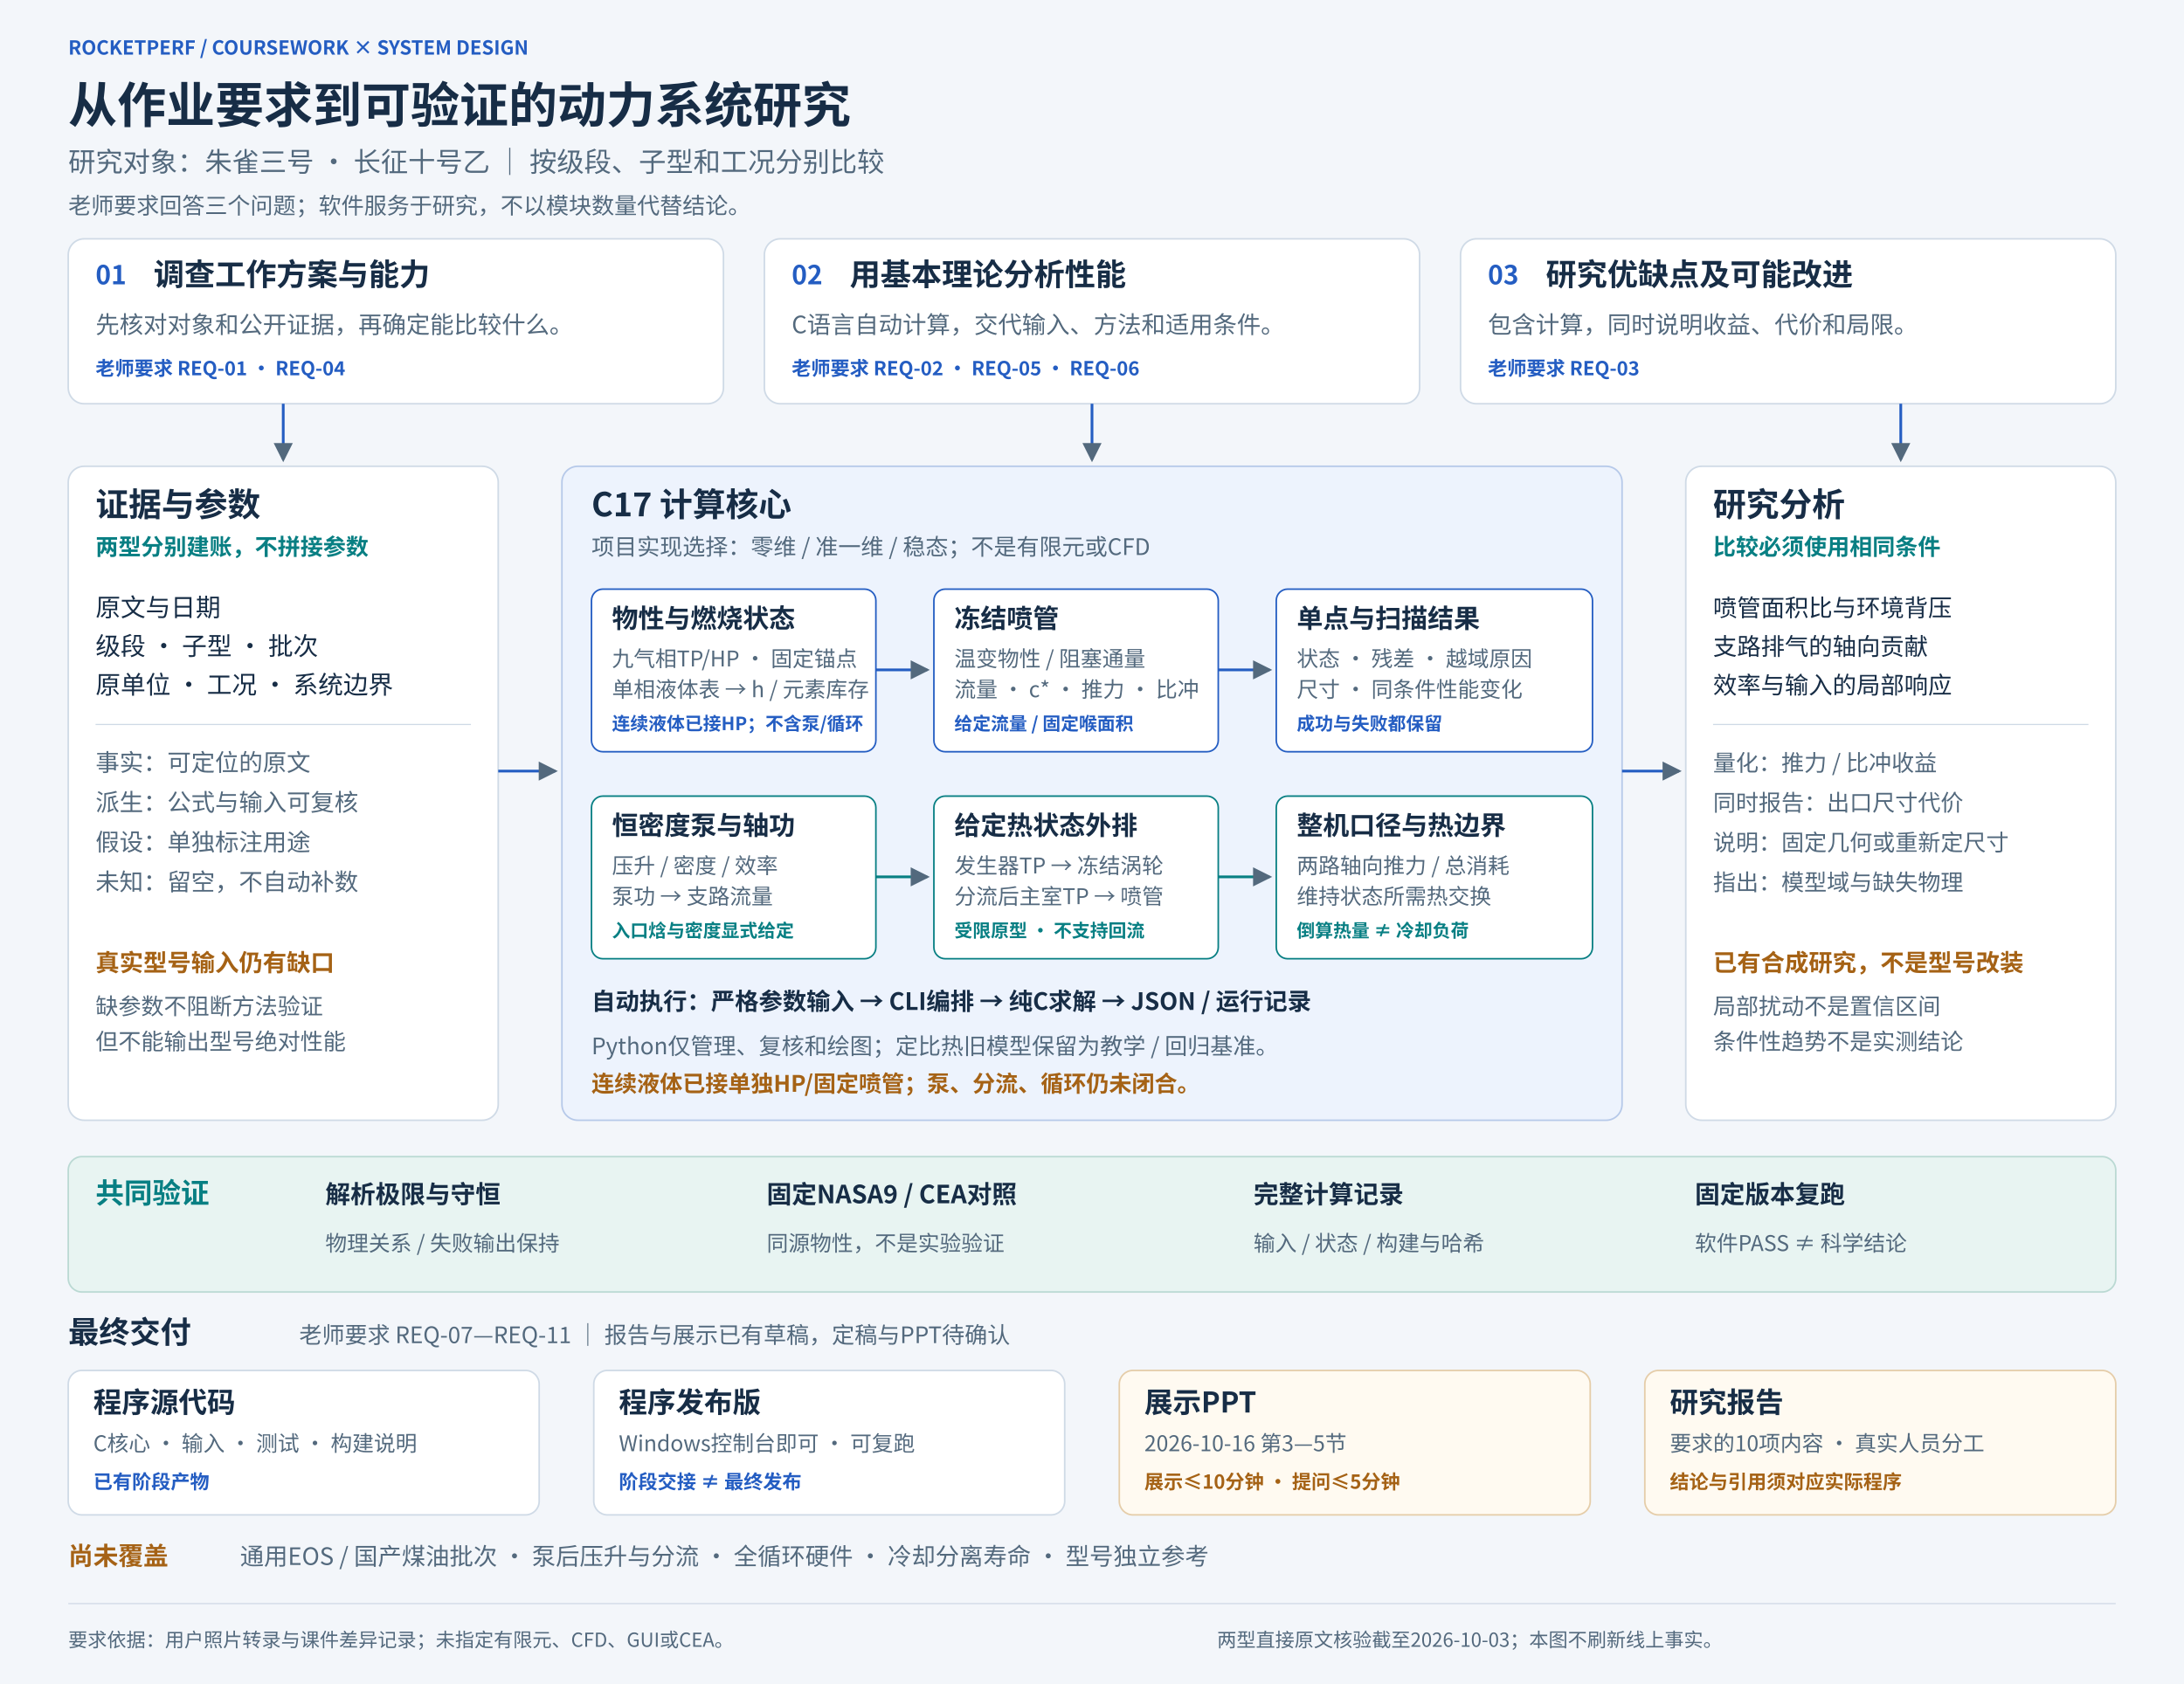
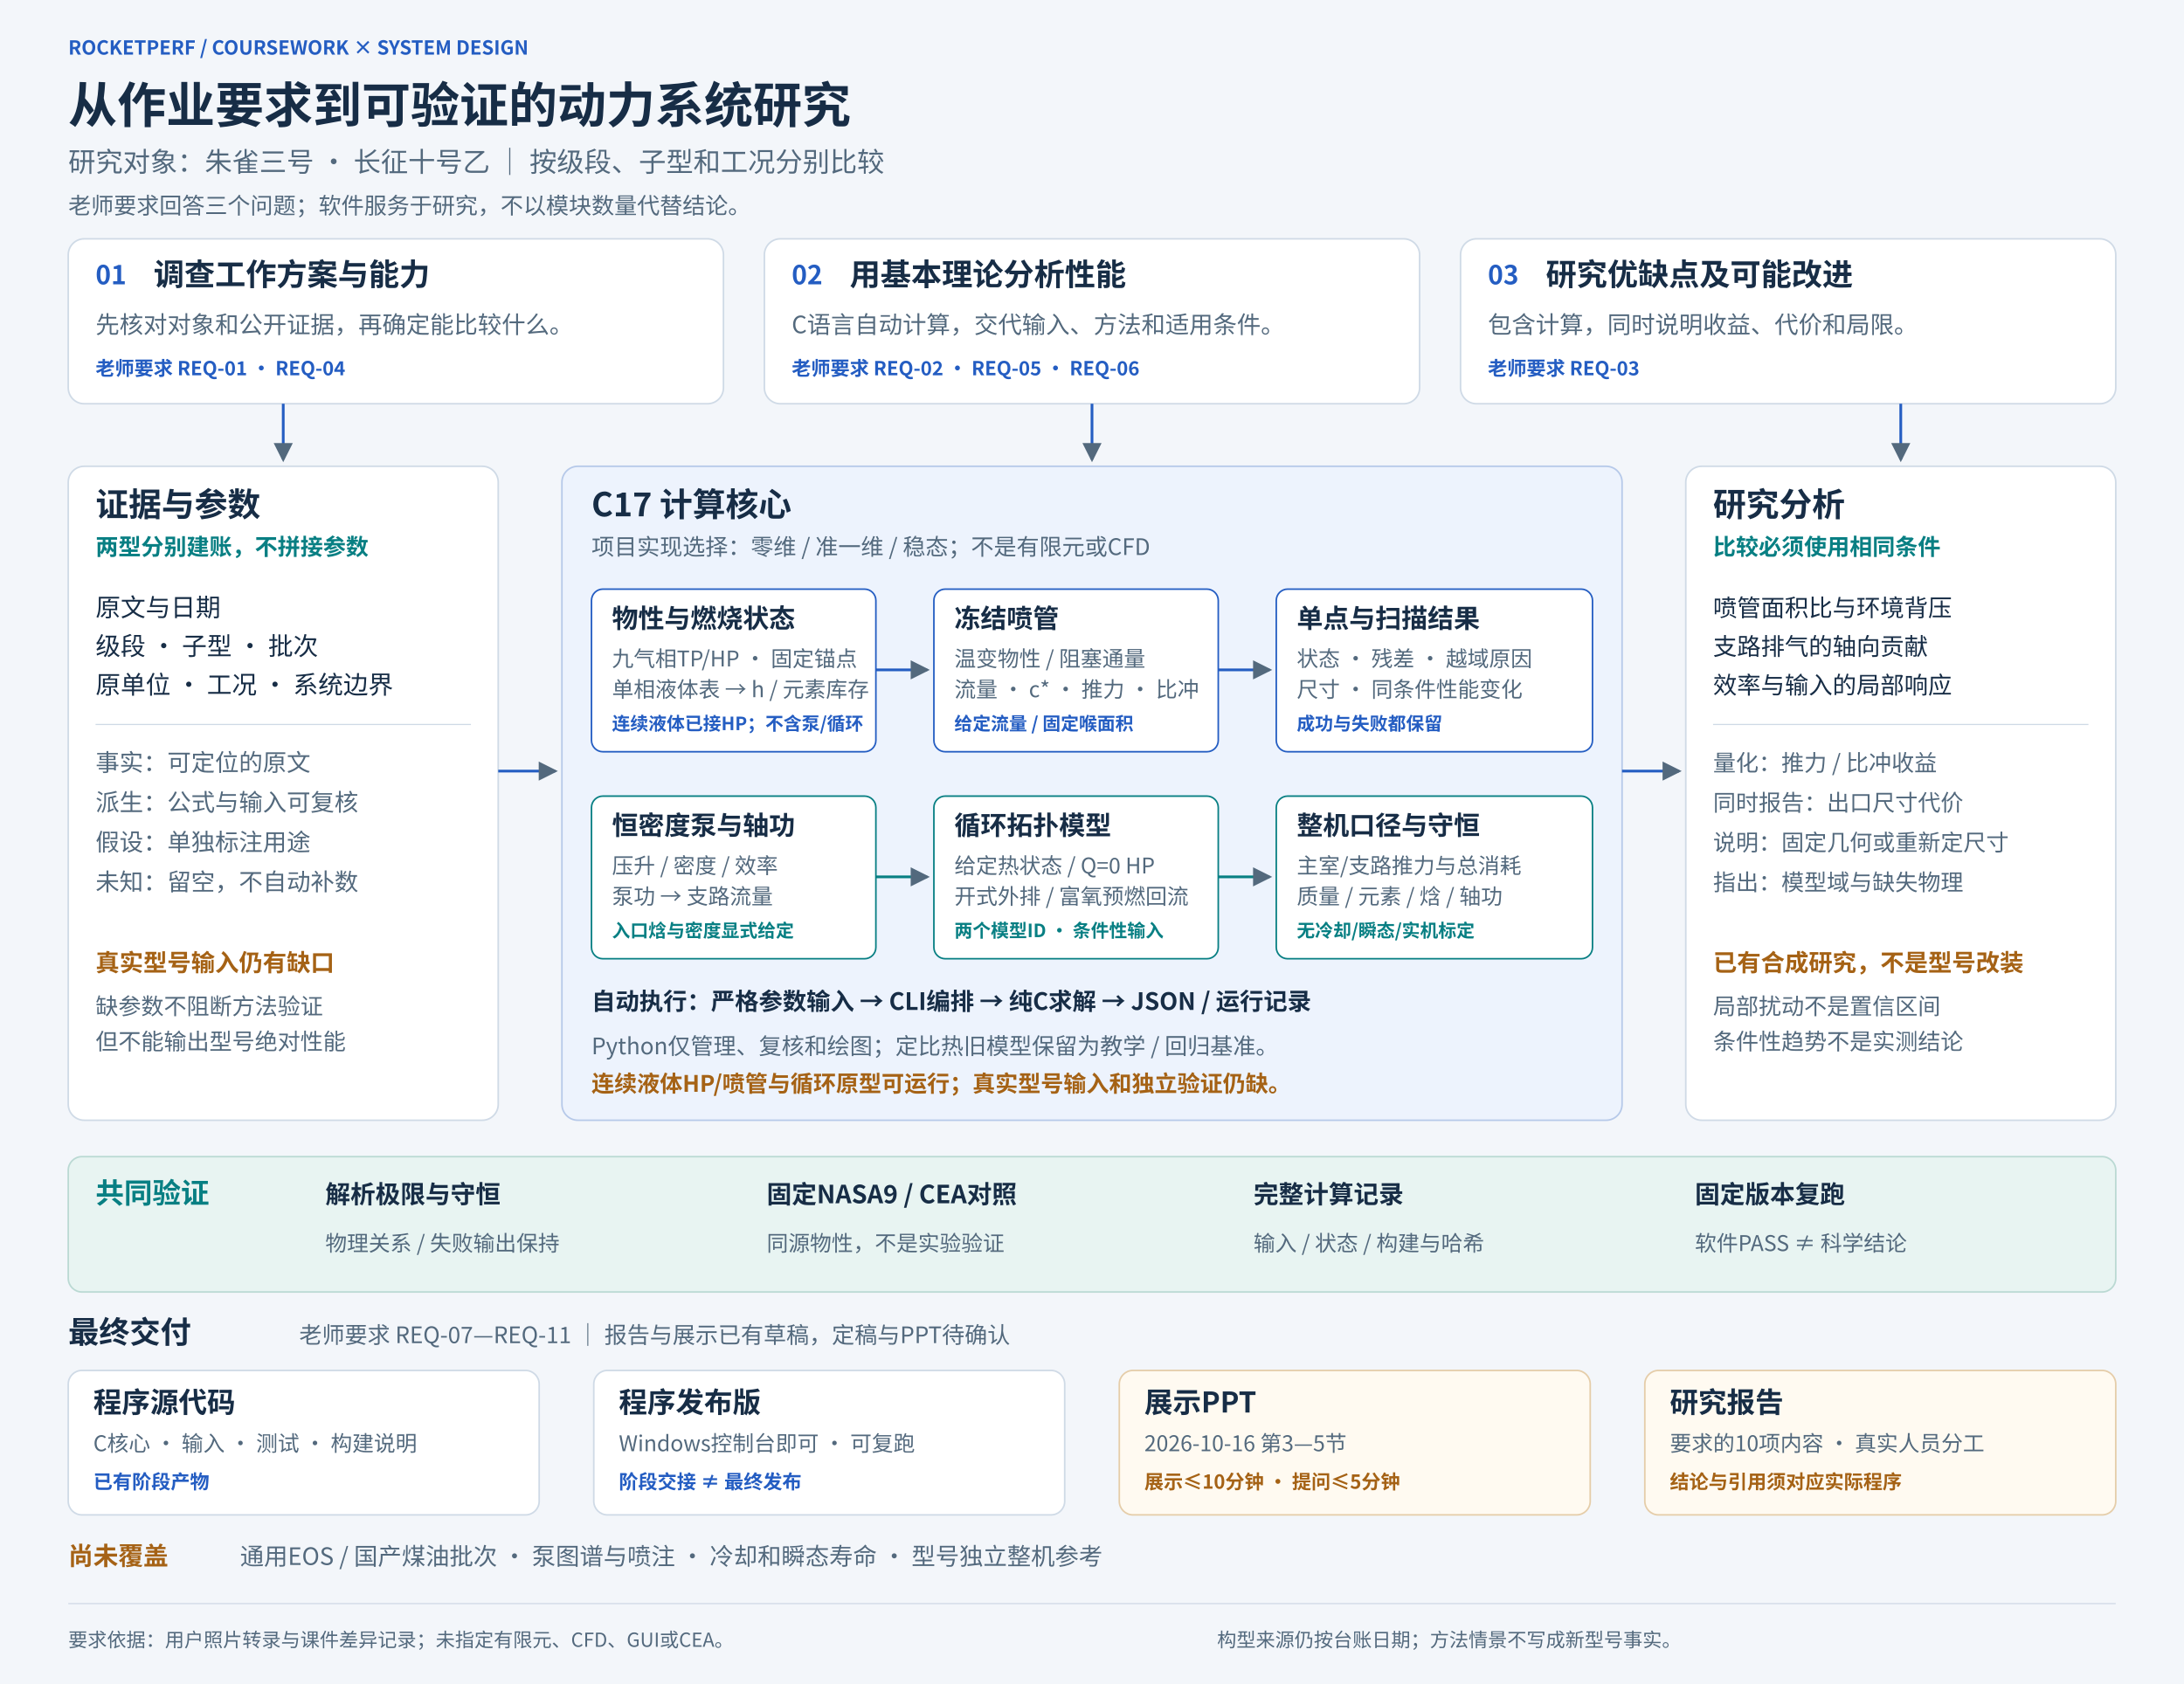
<svg xmlns="http://www.w3.org/2000/svg" width="1920" height="1480" viewBox="0 0 1920 1480" role="img" aria-labelledby="assignment-title assignment-desc">
  <defs>
    <marker id="flow-arrow" markerWidth="7" markerHeight="7" refX="6" refY="3.5" orient="auto">
      <path d="M0,0 L7,3.5 L0,7 Z" fill="#53697d" />
    </marker>
  </defs>
  <g font-family="Microsoft YaHei,Noto Sans CJK SC,Arial,sans-serif">
    <rect x="0" y="0" width="1920" height="1480" rx="0" fill="#f3f6fa" stroke="#f3f6fa" stroke-width="1.4" />
    <text x="60" y="48" font-size="17" fill="#245dc2" font-weight="650">ROCKETPERF  /  COURSEWORK × SYSTEM DESIGN</text>
    <text x="60" y="108" font-size="43" fill="#172d46" font-weight="700">从作业要求到可验证的动力系统研究</text>
    <text x="60" y="151" font-size="24" fill="#53697d" font-weight="400">研究对象：朱雀三号 · 长征十号乙   ｜   按级段、子型和工况分别比较</text>
    <text x="60" y="188" font-size="20" fill="#53697d" font-weight="400">老师要求回答三个问题；软件服务于研究，不以模块数量代替结论。</text>
    <a href="../requirements-map.md">
      <rect x="60" y="210" width="576" height="145" rx="14" fill="#ffffff" stroke="#cfdae6" stroke-width="1.4" />
      <text x="84" y="250" font-size="23" fill="#245dc2" font-weight="650">01</text>
      <text x="135" y="251" font-size="27" fill="#172d46" font-weight="650">调查工作方案与能力</text>
      <text x="84" y="293" font-size="21" fill="#53697d" font-weight="400">先核对对象和公开证据，再确定能比较什么。</text>
      <text x="84" y="330" font-size="17" fill="#245dc2" font-weight="600">老师要求  REQ-01 · REQ-04</text>
    </a>
    <a href="../requirements-map.md">
      <rect x="672" y="210" width="576" height="145" rx="14" fill="#ffffff" stroke="#cfdae6" stroke-width="1.4" />
      <text x="696" y="250" font-size="23" fill="#245dc2" font-weight="650">02</text>
      <text x="747" y="251" font-size="27" fill="#172d46" font-weight="650">用基本理论分析性能</text>
      <text x="696" y="293" font-size="21" fill="#53697d" font-weight="400">C语言自动计算，交代输入、方法和适用条件。</text>
      <text x="696" y="330" font-size="17" fill="#245dc2" font-weight="600">老师要求  REQ-02 · REQ-05 · REQ-06</text>
    </a>
    <a href="../requirements-map.md">
      <rect x="1284" y="210" width="576" height="145" rx="14" fill="#ffffff" stroke="#cfdae6" stroke-width="1.4" />
      <text x="1308" y="250" font-size="23" fill="#245dc2" font-weight="650">03</text>
      <text x="1359" y="251" font-size="27" fill="#172d46" font-weight="650">研究优缺点及可能改进</text>
      <text x="1308" y="293" font-size="21" fill="#53697d" font-weight="400">包含计算，同时说明收益、代价和局限。</text>
      <text x="1308" y="330" font-size="17" fill="#245dc2" font-weight="600">老师要求  REQ-03</text>
    </a>
    <path d="M249,355 L249,404" stroke="#245dc2" stroke-width="2.4" fill="none" marker-end="url(#flow-arrow)" />
    <path d="M960,355 L960,404" stroke="#245dc2" stroke-width="2.4" fill="none" marker-end="url(#flow-arrow)" />
    <path d="M1671,355 L1671,404" stroke="#245dc2" stroke-width="2.4" fill="none" marker-end="url(#flow-arrow)" />
    <rect x="60" y="410" width="378" height="575" rx="14" fill="#ffffff" stroke="#cfdae6" stroke-width="1.4" />
    <a href="../../调研/README.md">
      <text x="84" y="454" font-size="29" fill="#172d46" font-weight="650">证据与参数</text>
    </a>
    <text x="84" y="488" font-size="20" fill="#087f83" font-weight="600">两型分别建账，不拼接参数</text>
    <text x="84" y="542" font-size="22" fill="#172d46" font-weight="400">原文与日期</text>
    <text x="84" y="576" font-size="22" fill="#172d46" font-weight="400">级段 · 子型 · 批次</text>
    <text x="84" y="610" font-size="22" fill="#172d46" font-weight="400">原单位 · 工况 · 系统边界</text>
    <line x1="84" y1="637" x2="414" y2="637" stroke="#cfdae6" />
    <text x="84" y="678" font-size="21" fill="#53697d" font-weight="400">事实：可定位的原文</text>
    <text x="84" y="713" font-size="21" fill="#53697d" font-weight="400">派生：公式与输入可复核</text>
    <text x="84" y="748" font-size="21" fill="#53697d" font-weight="400">假设：单独标注用途</text>
    <text x="84" y="783" font-size="21" fill="#53697d" font-weight="400">未知：留空，不自动补数</text>
    <a href="../research-reference-coverage.md">
      <text x="84" y="854" font-size="21" fill="#a56215" font-weight="650">真实型号输入仍有缺口</text>
    </a>
    <text x="84" y="892" font-size="20" fill="#53697d" font-weight="400">缺参数不阻断方法验证</text>
    <text x="84" y="923" font-size="20" fill="#53697d" font-weight="400">但不能输出型号绝对性能</text>
    <path d="M438,678 L488,678" stroke="#245dc2" stroke-width="2.4" fill="none" marker-end="url(#flow-arrow)" />
    <rect x="494" y="410" width="932" height="575" rx="14" fill="#edf3fd" stroke="#b6c9e9" stroke-width="1.4" />
    <a href="../engineering.md">
      <text x="520" y="454" font-size="29" fill="#172d46" font-weight="650">C17 计算核心</text>
    </a>
    <text x="520" y="488" font-size="20" fill="#53697d" font-weight="400">项目实现选择：零维 / 准一维 / 稳态；不是有限元或CFD</text>
    <rect x="520" y="518" width="250" height="143" rx="10" fill="#ffffff" stroke="#245dc2" stroke-width="1.4" />
    <text x="538" y="552" font-size="23" fill="#172d46" font-weight="650">物性与燃烧状态</text>
    <text x="538" y="586" font-size="19" fill="#53697d" font-weight="400">九气相TP/HP · 固定锚点</text>
    <text x="538" y="613" font-size="19" fill="#53697d" font-weight="400">单相液体表 → h / 元素库存</text>
    <text x="538" y="642" font-size="16" fill="#245dc2" font-weight="600">连续液体已接HP；不含泵/循环</text>
    <rect x="821" y="518" width="250" height="143" rx="10" fill="#ffffff" stroke="#245dc2" stroke-width="1.4" />
    <text x="839" y="552" font-size="23" fill="#172d46" font-weight="650">冻结喷管</text>
    <text x="839" y="586" font-size="19" fill="#53697d" font-weight="400">温变物性 / 阻塞通量</text>
    <text x="839" y="613" font-size="19" fill="#53697d" font-weight="400">流量 · c* · 推力 · 比冲</text>
    <text x="839" y="642" font-size="16" fill="#245dc2" font-weight="600">给定流量 / 固定喉面积</text>
    <rect x="1122" y="518" width="278" height="143" rx="10" fill="#ffffff" stroke="#245dc2" stroke-width="1.4" />
    <text x="1140" y="552" font-size="23" fill="#172d46" font-weight="650">单点与扫描结果</text>
    <text x="1140" y="586" font-size="19" fill="#53697d" font-weight="400">状态 · 残差 · 越域原因</text>
    <text x="1140" y="613" font-size="19" fill="#53697d" font-weight="400">尺寸 · 同条件性能变化</text>
    <text x="1140" y="642" font-size="16" fill="#245dc2" font-weight="600">成功与失败都保留</text>
    <path d="M770,589 L815,589" stroke="#245dc2" stroke-width="2.4" fill="none" marker-end="url(#flow-arrow)" />
    <path d="M1071,589 L1116,589" stroke="#245dc2" stroke-width="2.4" fill="none" marker-end="url(#flow-arrow)" />
    <rect x="520" y="700" width="250" height="143" rx="10" fill="#ffffff" stroke="#087f83" stroke-width="1.4" />
    <text x="538" y="734" font-size="23" fill="#172d46" font-weight="650">恒密度泵与轴功</text>
    <text x="538" y="768" font-size="19" fill="#53697d" font-weight="400">压升 / 密度 / 效率</text>
    <text x="538" y="795" font-size="19" fill="#53697d" font-weight="400">泵功 → 支路流量</text>
    <text x="538" y="824" font-size="16" fill="#087f83" font-weight="600">入口焓与密度显式给定</text>
    <rect x="821" y="700" width="250" height="143" rx="10" fill="#ffffff" stroke="#087f83" stroke-width="1.4" />
-     <text x="839" y="734" font-size="23" fill="#172d46" font-weight="650">给定热状态外排</text>
-     <text x="839" y="768" font-size="19" fill="#53697d" font-weight="400">发生器TP → 冻结涡轮</text>
-     <text x="839" y="795" font-size="19" fill="#53697d" font-weight="400">分流后主室TP → 喷管</text>
-     <text x="839" y="824" font-size="16" fill="#087f83" font-weight="600">受限原型 · 不支持回流</text>
+     <text x="839" y="734" font-size="23" fill="#172d46" font-weight="650">循环拓扑模型</text>
+     <text x="839" y="768" font-size="19" fill="#53697d" font-weight="400">给定热状态 / Q=0 HP</text>
+     <text x="839" y="795" font-size="19" fill="#53697d" font-weight="400">开式外排 / 富氧预燃回流</text>
+     <text x="839" y="824" font-size="16" fill="#087f83" font-weight="600">两个模型ID · 条件性输入</text>
    <rect x="1122" y="700" width="278" height="143" rx="10" fill="#ffffff" stroke="#087f83" stroke-width="1.4" />
-     <text x="1140" y="734" font-size="23" fill="#172d46" font-weight="650">整机口径与热边界</text>
-     <text x="1140" y="768" font-size="19" fill="#53697d" font-weight="400">两路轴向推力 / 总消耗</text>
-     <text x="1140" y="795" font-size="19" fill="#53697d" font-weight="400">维持状态所需热交换</text>
-     <text x="1140" y="824" font-size="16" fill="#087f83" font-weight="600">倒算热量 ≠ 冷却负荷</text>
+     <text x="1140" y="734" font-size="23" fill="#172d46" font-weight="650">整机口径与守恒</text>
+     <text x="1140" y="768" font-size="19" fill="#53697d" font-weight="400">主室/支路推力与总消耗</text>
+     <text x="1140" y="795" font-size="19" fill="#53697d" font-weight="400">质量 / 元素 / 焓 / 轴功</text>
+     <text x="1140" y="824" font-size="16" fill="#087f83" font-weight="600">无冷却/瞬态/实机标定</text>
    <path d="M770,771 L815,771" stroke="#087f83" stroke-width="2.4" fill="none" marker-end="url(#flow-arrow)" />
    <path d="M1071,771 L1116,771" stroke="#087f83" stroke-width="2.4" fill="none" marker-end="url(#flow-arrow)" />
    <text x="520" y="888" font-size="21" fill="#172d46" font-weight="600">自动执行：严格参数输入 → CLI编排 → 纯C求解 → JSON / 运行记录</text>
    <text x="520" y="927" font-size="20" fill="#53697d" font-weight="400">Python仅管理、复核和绘图；定比热旧模型保留为教学 / 回归基准。</text>
-     <text x="520" y="960" font-size="20" fill="#a56215" font-weight="600">连续液体已接单独HP/固定喷管；泵、分流、循环仍未闭合。</text>
+     <text x="520" y="960" font-size="20" fill="#a56215" font-weight="600">连续液体HP/喷管与循环原型可运行；真实型号输入和独立验证仍缺。</text>
    <path d="M1426,678 L1476,678" stroke="#245dc2" stroke-width="2.4" fill="none" marker-end="url(#flow-arrow)" />
    <rect x="1482" y="410" width="378" height="575" rx="14" fill="#ffffff" stroke="#cfdae6" stroke-width="1.4" />
    <a href="../improvement-analysis.md">
      <text x="1506" y="454" font-size="29" fill="#172d46" font-weight="650">研究分析</text>
    </a>
    <text x="1506" y="488" font-size="20" fill="#087f83" font-weight="600">比较必须使用相同条件</text>
    <text x="1506" y="542" font-size="21" fill="#172d46" font-weight="400">喷管面积比与环境背压</text>
    <text x="1506" y="576" font-size="21" fill="#172d46" font-weight="400">支路排气的轴向贡献</text>
    <text x="1506" y="610" font-size="21" fill="#172d46" font-weight="400">效率与输入的局部响应</text>
    <line x1="1506" y1="637" x2="1836" y2="637" stroke="#cfdae6" />
    <text x="1506" y="678" font-size="20" fill="#53697d" font-weight="400">量化：推力 / 比冲收益</text>
    <text x="1506" y="713" font-size="20" fill="#53697d" font-weight="400">同时报告：出口尺寸代价</text>
    <text x="1506" y="748" font-size="20" fill="#53697d" font-weight="400">说明：固定几何或重新定尺寸</text>
    <text x="1506" y="783" font-size="20" fill="#53697d" font-weight="400">指出：模型域与缺失物理</text>
    <text x="1506" y="854" font-size="21" fill="#a56215" font-weight="650">已有合成研究，不是型号改装</text>
    <text x="1506" y="892" font-size="20" fill="#53697d" font-weight="400">局部扰动不是置信区间</text>
    <text x="1506" y="923" font-size="20" fill="#53697d" font-weight="400">条件性趋势不是实测结论</text>
    <rect x="60" y="1017" width="1800" height="119" rx="12" fill="#e8f4f2" stroke="#bad9d3" stroke-width="1.4" />
    <text x="84" y="1058" font-size="25" fill="#087f83" font-weight="650">共同验证</text>
    <text x="286" y="1058" font-size="22" fill="#172d46" font-weight="600">解析极限与守恒</text>
    <text x="286" y="1100" font-size="19" fill="#53697d" font-weight="400">物理关系 / 失败输出保持</text>
    <text x="674" y="1058" font-size="22" fill="#172d46" font-weight="600">固定NASA9 / CEA对照</text>
    <text x="674" y="1100" font-size="19" fill="#53697d" font-weight="400">同源物性，不是实验验证</text>
    <text x="1102" y="1058" font-size="22" fill="#172d46" font-weight="600">完整计算记录</text>
    <text x="1102" y="1100" font-size="19" fill="#53697d" font-weight="400">输入 / 状态 / 构建与哈希</text>
    <text x="1490" y="1058" font-size="22" fill="#172d46" font-weight="600">固定版本复跑</text>
    <text x="1490" y="1100" font-size="19" fill="#53697d" font-weight="400">软件PASS ≠ 科学结论</text>
    <text x="60" y="1181" font-size="27" fill="#172d46" font-weight="650">最终交付</text>
    <text x="263" y="1181" font-size="20" fill="#53697d" font-weight="400">老师要求 REQ-07—REQ-11  ｜  报告与展示已有草稿，定稿与PPT待确认</text>
    <rect x="60" y="1205" width="414" height="127" rx="12" fill="#ffffff" stroke="#cfdae6" stroke-width="1.4" />
    <text x="82" y="1242" font-size="25" fill="#172d46" font-weight="650">程序源代码</text>
    <text x="82" y="1276" font-size="19" fill="#53697d" font-weight="400">C核心 · 输入 · 测试 · 构建说明</text>
    <text x="82" y="1309" font-size="17" fill="#245dc2" font-weight="600">已有阶段产物</text>
    <rect x="522" y="1205" width="414" height="127" rx="12" fill="#ffffff" stroke="#cfdae6" stroke-width="1.4" />
    <text x="544" y="1242" font-size="25" fill="#172d46" font-weight="650">程序发布版</text>
    <text x="544" y="1276" font-size="19" fill="#53697d" font-weight="400">Windows控制台即可 · 可复跑</text>
    <text x="544" y="1309" font-size="17" fill="#245dc2" font-weight="600">阶段交接 ≠ 最终发布</text>
    <rect x="984" y="1205" width="414" height="127" rx="12" fill="#fffaf1" stroke="#e5cda9" stroke-width="1.4" />
    <text x="1006" y="1242" font-size="25" fill="#172d46" font-weight="650">展示PPT</text>
    <text x="1006" y="1276" font-size="19" fill="#53697d" font-weight="400">2026-10-16 第3—5节</text>
    <text x="1006" y="1309" font-size="17" fill="#a56215" font-weight="600">展示≤10分钟 · 提问≤5分钟</text>
    <rect x="1446" y="1205" width="414" height="127" rx="12" fill="#fffaf1" stroke="#e5cda9" stroke-width="1.4" />
    <text x="1468" y="1242" font-size="25" fill="#172d46" font-weight="650">研究报告</text>
    <text x="1468" y="1276" font-size="19" fill="#53697d" font-weight="400">要求的10项内容 · 真实人员分工</text>
    <text x="1468" y="1309" font-size="17" fill="#a56215" font-weight="600">结论与引用须对应实际程序</text>
    <text x="60" y="1376" font-size="22" fill="#a56215" font-weight="650">尚未覆盖</text>
-     <text x="211" y="1376" font-size="21" fill="#53697d" font-weight="400">通用EOS / 国产煤油批次 · 泵后压升与分流 · 全循环硬件 · 冷却分离寿命 · 型号独立参考</text>
+     <text x="211" y="1376" font-size="21" fill="#53697d" font-weight="400">通用EOS / 国产煤油批次 · 泵图谱与喷注 · 冷却和瞬态寿命 · 型号独立整机参考</text>
    <line x1="60" y1="1410" x2="1860" y2="1410" stroke="#cfdae6" />
    <a href="../../作业要求/大作业1_要求存档.md">
      <text x="60" y="1448" font-size="17" fill="#53697d" font-weight="400">要求依据：用户照片转录与课件差异记录；未指定有限元、CFD、GUI或CEA。</text>
    </a>
-     <text x="1070" y="1448" font-size="17" fill="#53697d" font-weight="400">两型直接原文核验截至2026-10-03；本图不刷新线上事实。</text>
+     <text x="1070" y="1448" font-size="17" fill="#53697d" font-weight="400">构型来源仍按台账日期；方法情景不写成新型号事实。</text>
  </g>
</svg>
